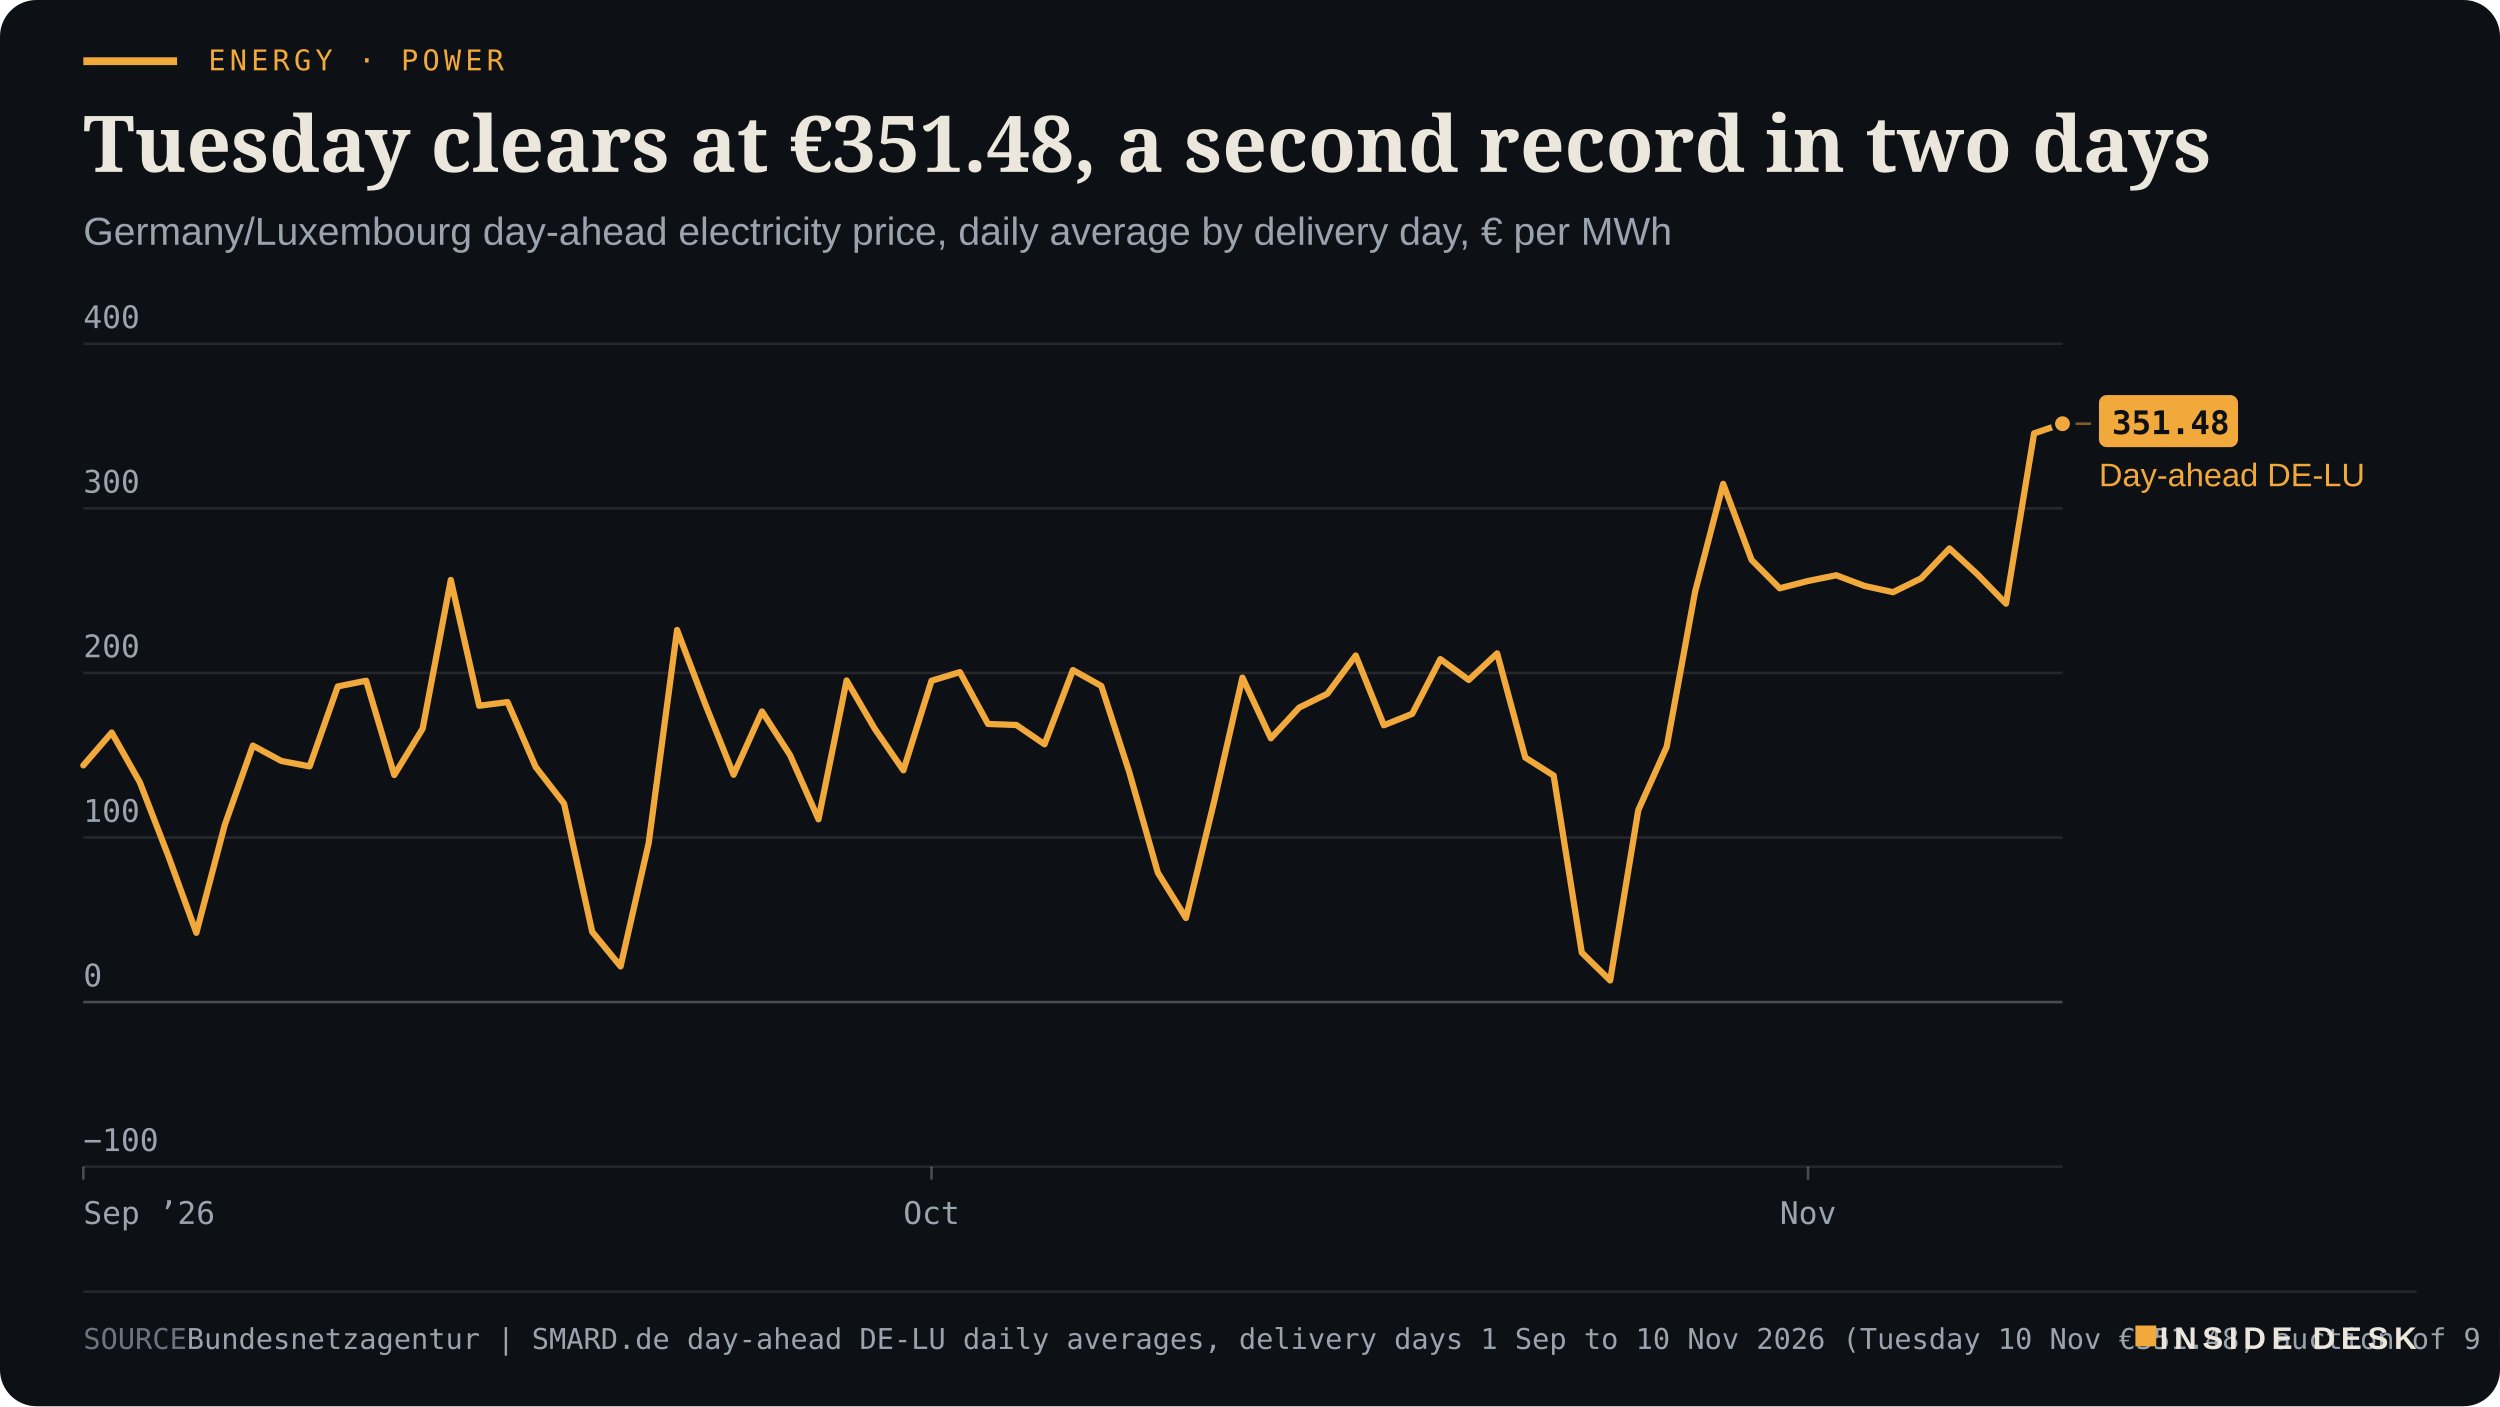
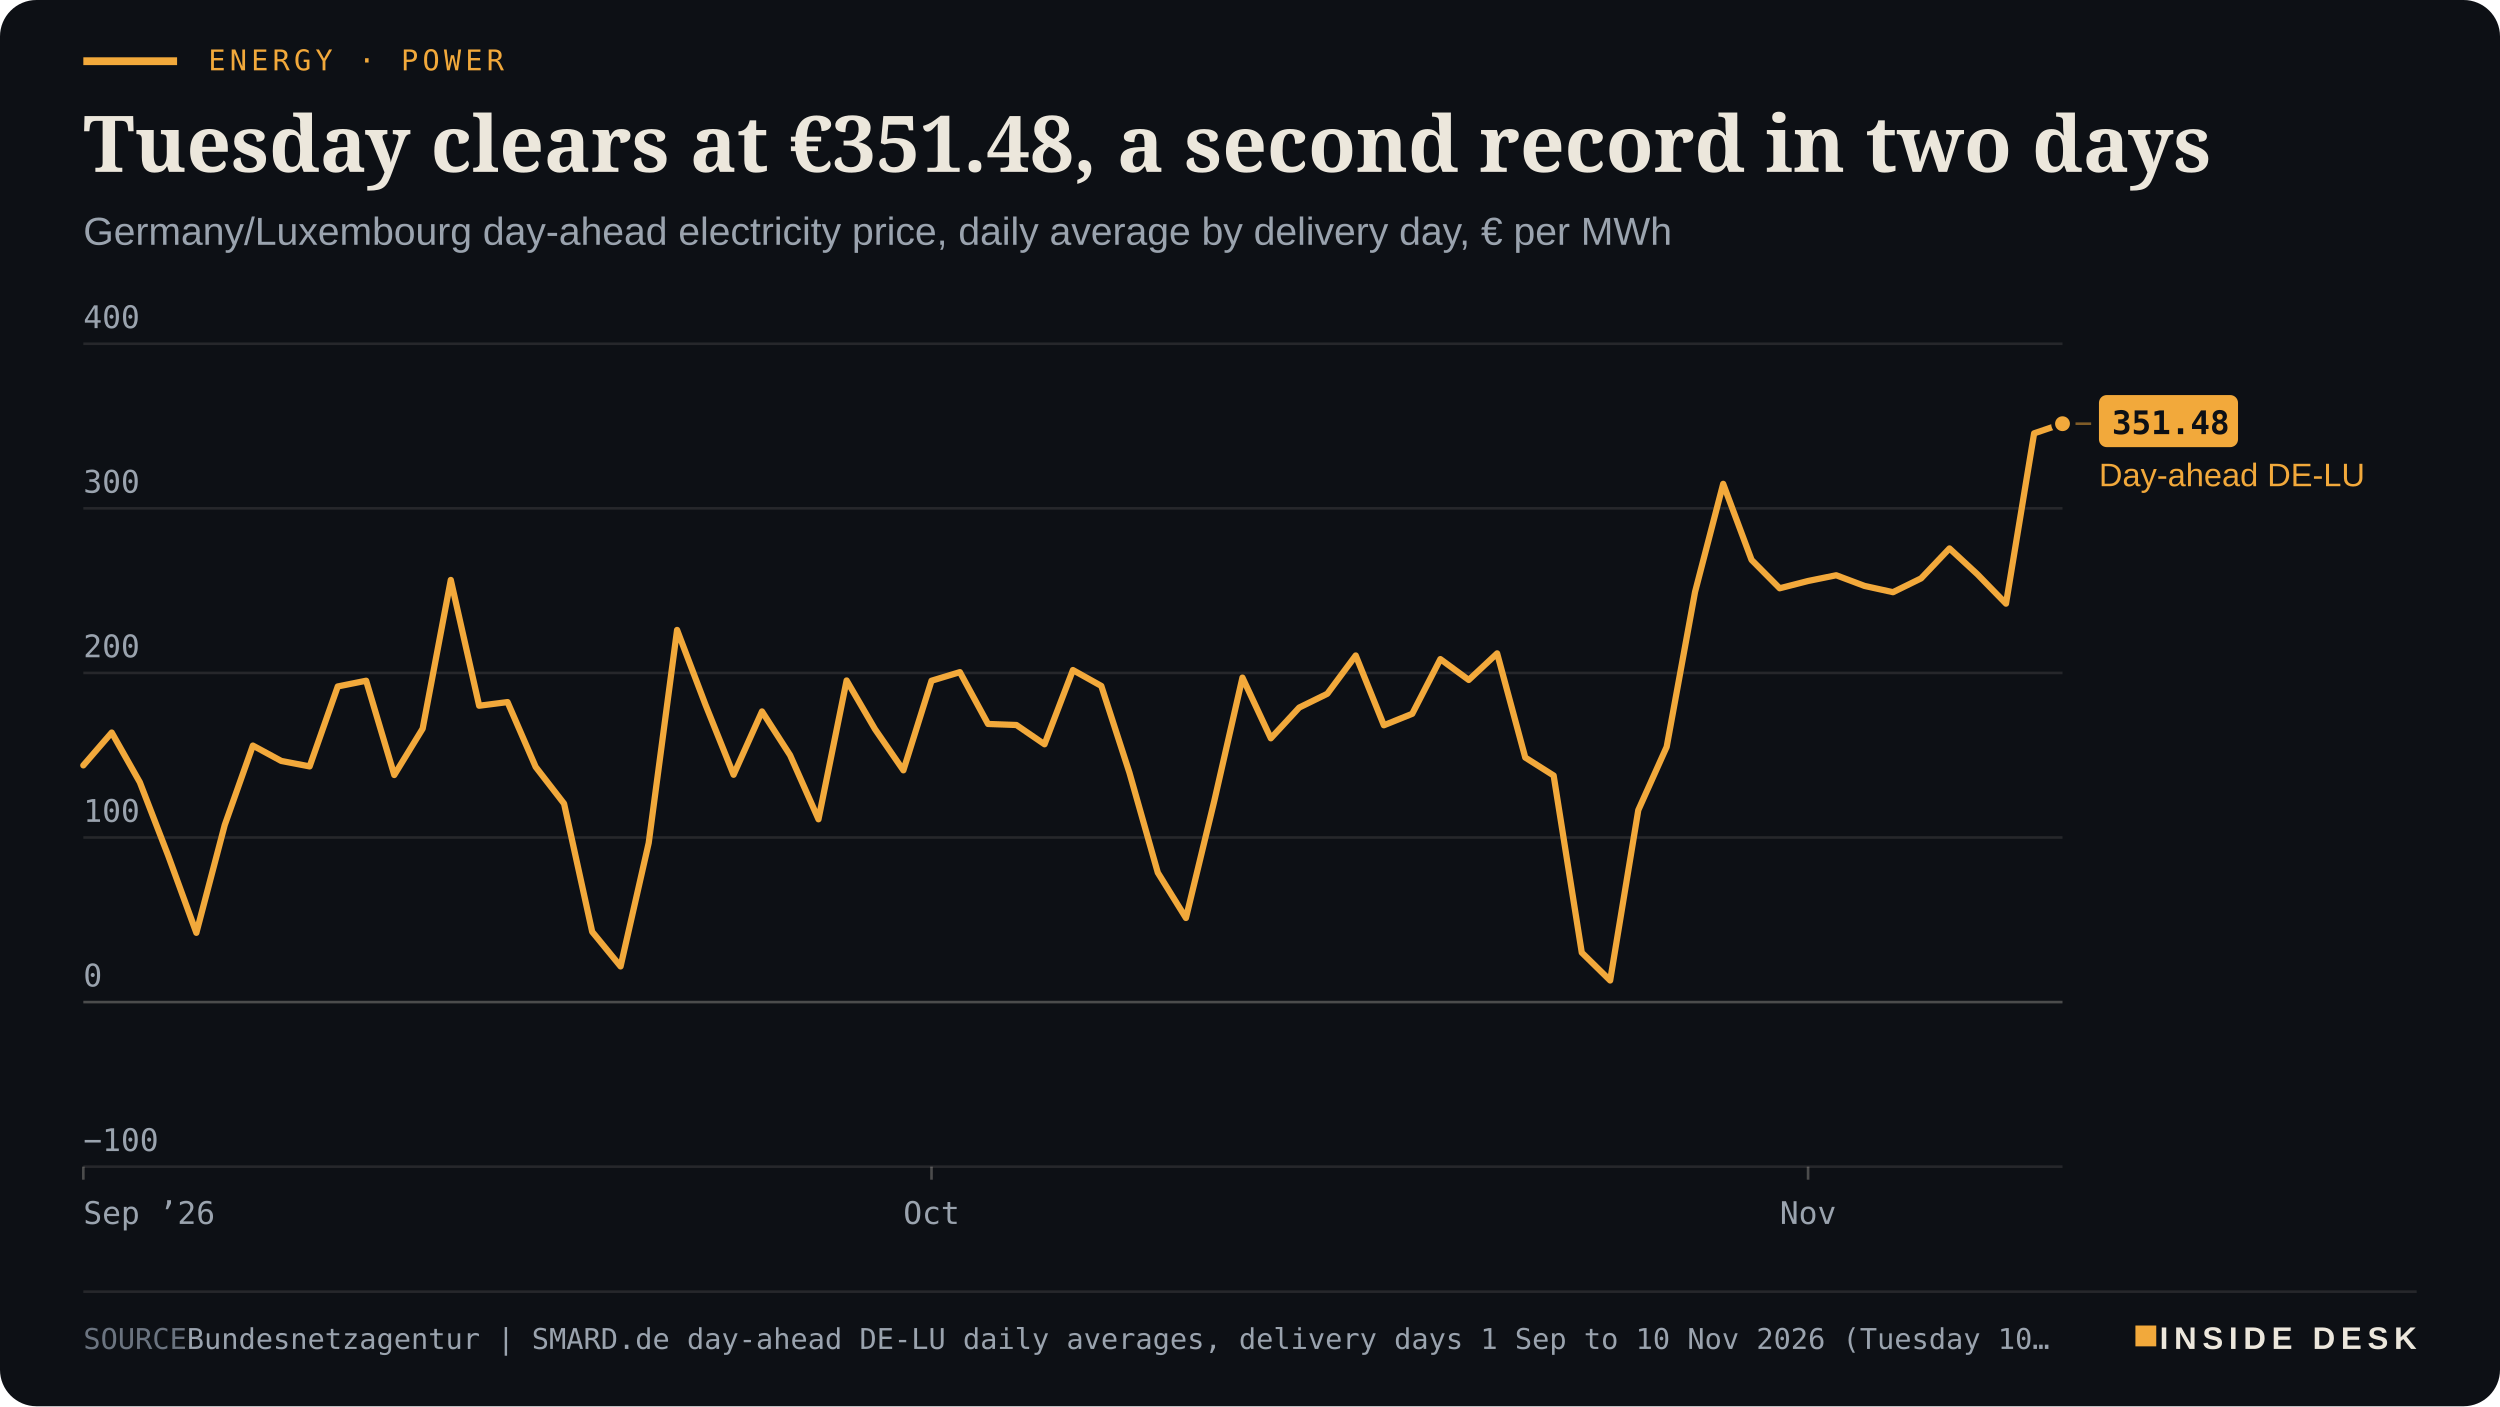
<svg xmlns="http://www.w3.org/2000/svg" viewBox="0 0 960 540" width="960" height="540" role="img" aria-labelledby="de-power-day-ahead-10nov-t de-power-day-ahead-10nov-d" class="desk-plate" style="max-width:100%;height:auto">
  <defs>
    <style>@font-face{font-family:Newsreader;font-weight:600;src:url(../assets/fonts/newsreader-disp.woff2) format("woff2")}@font-face{font-family:"Familjen Grotesk";src:url(../assets/fonts/familjen.woff2) format("woff2")}@font-face{font-family:"JetBrains Mono";src:url(../assets/fonts/jetbrains-mono.woff2) format("woff2")}</style>
    <pattern id="de-power-day-ahead-10nov-hatch" width="6" height="6" patternUnits="userSpaceOnUse" patternTransform="rotate(45)">
      <rect width="6" height="6" fill="none" />
      <line x1="0" y1="0" x2="0" y2="6" stroke="#F2A93B" stroke-width="2.2" opacity=".9" />
    </pattern>
  </defs>
  <rect width="960" height="540" rx="14" fill="#0D1015" />
  <rect x="32" y="22" width="36" height="3" fill="#F2A93B" />
  <text x="80" y="27" font-family="'JetBrains Mono', ui-monospace, Menlo, Consolas, monospace" font-size="11" letter-spacing="1.6" fill="#F2A93B">ENERGY · POWER</text>
  <text x="32" y="66" font-family="Newsreader, 'Iowan Old Style', Georgia, serif" font-weight="600" font-size="30" fill="#ECE7DC">Tuesday clears at €351.48, a second record in two days</text>
  <text x="32" y="94" font-family="'Familjen Grotesk', 'Helvetica Neue', Arial, sans-serif" font-size="15" fill="#9AA3AE">Germany/Luxembourg day-ahead electricity price, daily average by delivery day, € per MWh</text>
  <line x1="32" x2="792" y1="448.0" y2="448.0" stroke="rgba(236,231,220,0.11)" />
  <text x="32" y="442.0" font-family="'JetBrains Mono', ui-monospace, Menlo, Consolas, monospace" font-size="12" fill="#9AA3AE" paint-order="stroke" stroke="#0D1015" stroke-width="5" stroke-linejoin="round">−100</text>
  <line x1="32" x2="792" y1="384.8" y2="384.8" stroke="rgba(236,231,220,0.28)" />
  <text x="32" y="378.8" font-family="'JetBrains Mono', ui-monospace, Menlo, Consolas, monospace" font-size="12" fill="#9AA3AE" paint-order="stroke" stroke="#0D1015" stroke-width="5" stroke-linejoin="round">0</text>
  <line x1="32" x2="792" y1="321.6" y2="321.6" stroke="rgba(236,231,220,0.11)" />
  <text x="32" y="315.6" font-family="'JetBrains Mono', ui-monospace, Menlo, Consolas, monospace" font-size="12" fill="#9AA3AE" paint-order="stroke" stroke="#0D1015" stroke-width="5" stroke-linejoin="round">100</text>
  <line x1="32" x2="792" y1="258.4" y2="258.4" stroke="rgba(236,231,220,0.11)" />
  <text x="32" y="252.4" font-family="'JetBrains Mono', ui-monospace, Menlo, Consolas, monospace" font-size="12" fill="#9AA3AE" paint-order="stroke" stroke="#0D1015" stroke-width="5" stroke-linejoin="round">200</text>
  <line x1="32" x2="792" y1="195.2" y2="195.2" stroke="rgba(236,231,220,0.11)" />
  <text x="32" y="189.2" font-family="'JetBrains Mono', ui-monospace, Menlo, Consolas, monospace" font-size="12" fill="#9AA3AE" paint-order="stroke" stroke="#0D1015" stroke-width="5" stroke-linejoin="round">300</text>
  <line x1="32" x2="792" y1="132.0" y2="132.0" stroke="rgba(236,231,220,0.11)" />
  <text x="32" y="126.0" font-family="'JetBrains Mono', ui-monospace, Menlo, Consolas, monospace" font-size="12" fill="#9AA3AE" paint-order="stroke" stroke="#0D1015" stroke-width="5" stroke-linejoin="round">400</text>
  <line x1="32.0" x2="32.0" y1="448" y2="453" stroke="rgba(236,231,220,0.28)" />
  <text x="32.0" y="470" text-anchor="start" font-family="'JetBrains Mono', ui-monospace, Menlo, Consolas, monospace" font-size="12" fill="#9AA3AE">Sep ’26</text>
  <line x1="357.7" x2="357.7" y1="448" y2="453" stroke="rgba(236,231,220,0.28)" />
  <text x="357.7" y="470" text-anchor="middle" font-family="'JetBrains Mono', ui-monospace, Menlo, Consolas, monospace" font-size="12" fill="#9AA3AE">Oct</text>
  <line x1="694.3" x2="694.3" y1="448" y2="453" stroke="rgba(236,231,220,0.28)" />
  <text x="694.3" y="470" text-anchor="middle" font-family="'JetBrains Mono', ui-monospace, Menlo, Consolas, monospace" font-size="12" fill="#9AA3AE">Nov</text>
  <path d="M32.0,293.9L42.9,281.3L53.7,300.4L64.6,328.6L75.4,358.2L86.3,316.8L97.1,286.3L108.0,292.2L118.9,294.3L129.7,263.6L140.6,261.4L151.4,297.6L162.3,279.8L173.1,222.7L184.0,271.0L194.9,269.6L205.7,294.5L216.6,308.6L227.4,357.8L238.3,371.1L249.1,323.7L260.0,241.9L270.9,270.6L281.7,297.5L292.6,273.2L303.4,290.0L314.3,314.6L325.1,261.3L336.0,280.0L346.9,295.8L357.7,261.4L368.6,258.1L379.4,278.0L390.3,278.4L401.1,285.8L412.0,257.3L422.9,263.4L433.7,296.7L444.6,335.1L455.4,352.5L466.3,307.5L477.1,260.2L488.0,283.5L498.9,271.7L509.7,266.4L520.6,251.7L531.4,278.5L542.3,274.1L553.1,253.1L564.0,261.1L574.9,250.9L585.7,290.9L596.6,297.8L607.4,365.8L618.3,376.5L629.1,311.1L640.0,286.8L650.9,227.3L661.7,185.8L672.6,215.0L683.4,225.9L694.3,223.1L705.1,220.9L716.0,225.0L726.9,227.4L737.7,222.1L748.6,210.6L759.4,220.6L770.3,231.8L781.1,166.4L792.0,162.7" fill="none" stroke="#F2A93B" stroke-width="2.4" stroke-linejoin="round" stroke-linecap="round" />
  <circle cx="792.0" cy="162.7" r="3.6" fill="#F2A93B" stroke="#0D1015" stroke-width="1.5" />
  <path d="M797.0,162.7 L803,162.7" stroke="#F2A93B" stroke-opacity=".5" fill="none" />
  <rect x="806" y="151.7" width="53.4" height="20" rx="3" fill="#F2A93B" />
  <text x="811" y="166.7" font-family="'JetBrains Mono', ui-monospace, Menlo, Consolas, monospace" font-weight="600" font-size="12.5" fill="#0D1015">351.48</text>
  <text x="806" y="186.7" font-family="'Familjen Grotesk', 'Helvetica Neue', Arial, sans-serif" font-size="12.5" fill="#F2A93B">Day-ahead DE-LU</text>
  <line x1="32" x2="928" y1="496" y2="496" stroke="rgba(236,231,220,0.11)" />
  <text x="32" y="518" font-family="'JetBrains Mono', ui-monospace, Menlo, Consolas, monospace" font-size="11" fill="#9AA3AE">
-     <tspan fill="#6B7480">SOURCE </tspan>Bundesnetzagentur | SMARD.de day-ahead DE-LU daily averages, delivery days 1 Sep to 10 Nov 2026 (Tuesday 10 Nov €351.48, auction of 9 Nov), retrieved 10 Nov 2026 · CC BY 4.0</text>
+     <tspan fill="#6B7480">SOURCE </tspan>Bundesnetzagentur | SMARD.de day-ahead DE-LU daily averages, delivery days 1 Sep to 10 Nov 2026 (Tuesday 10…</text>
  <rect x="820" y="509" width="8" height="8" fill="#F2A93B" />
  <text x="928" y="518" text-anchor="end" font-family="'Familjen Grotesk', 'Helvetica Neue', Arial, sans-serif" font-weight="700" font-size="12" letter-spacing="2.2" fill="#ECE7DC">INSIDE DESK</text>
</svg>
